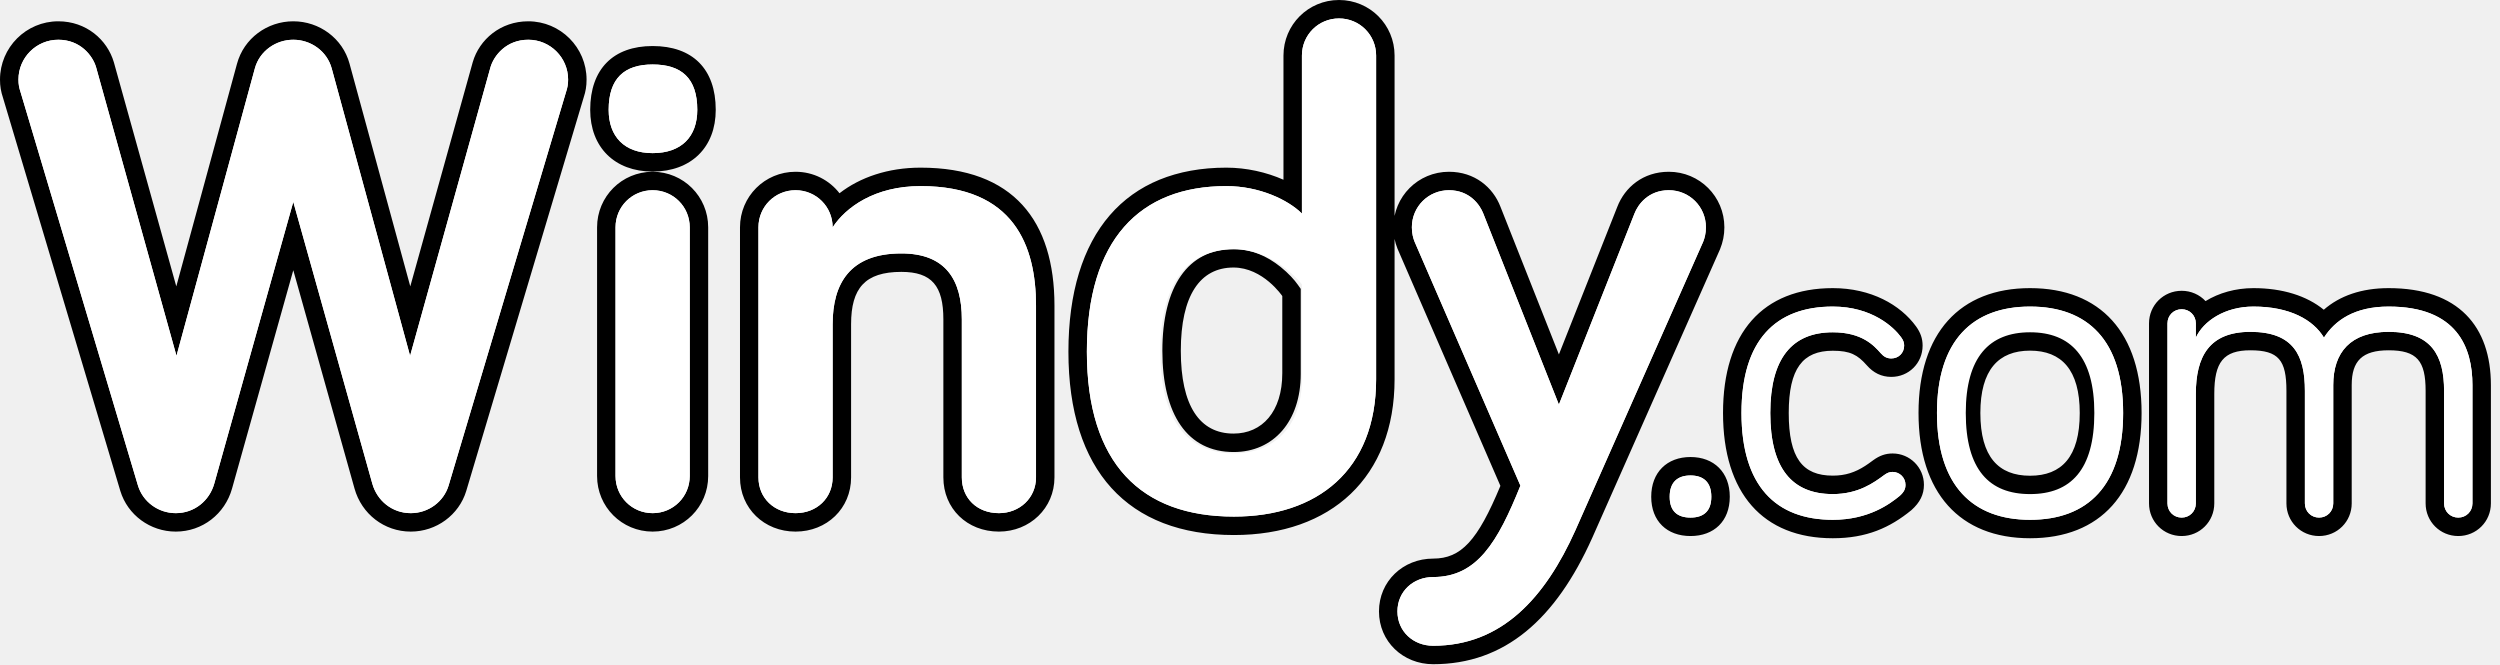
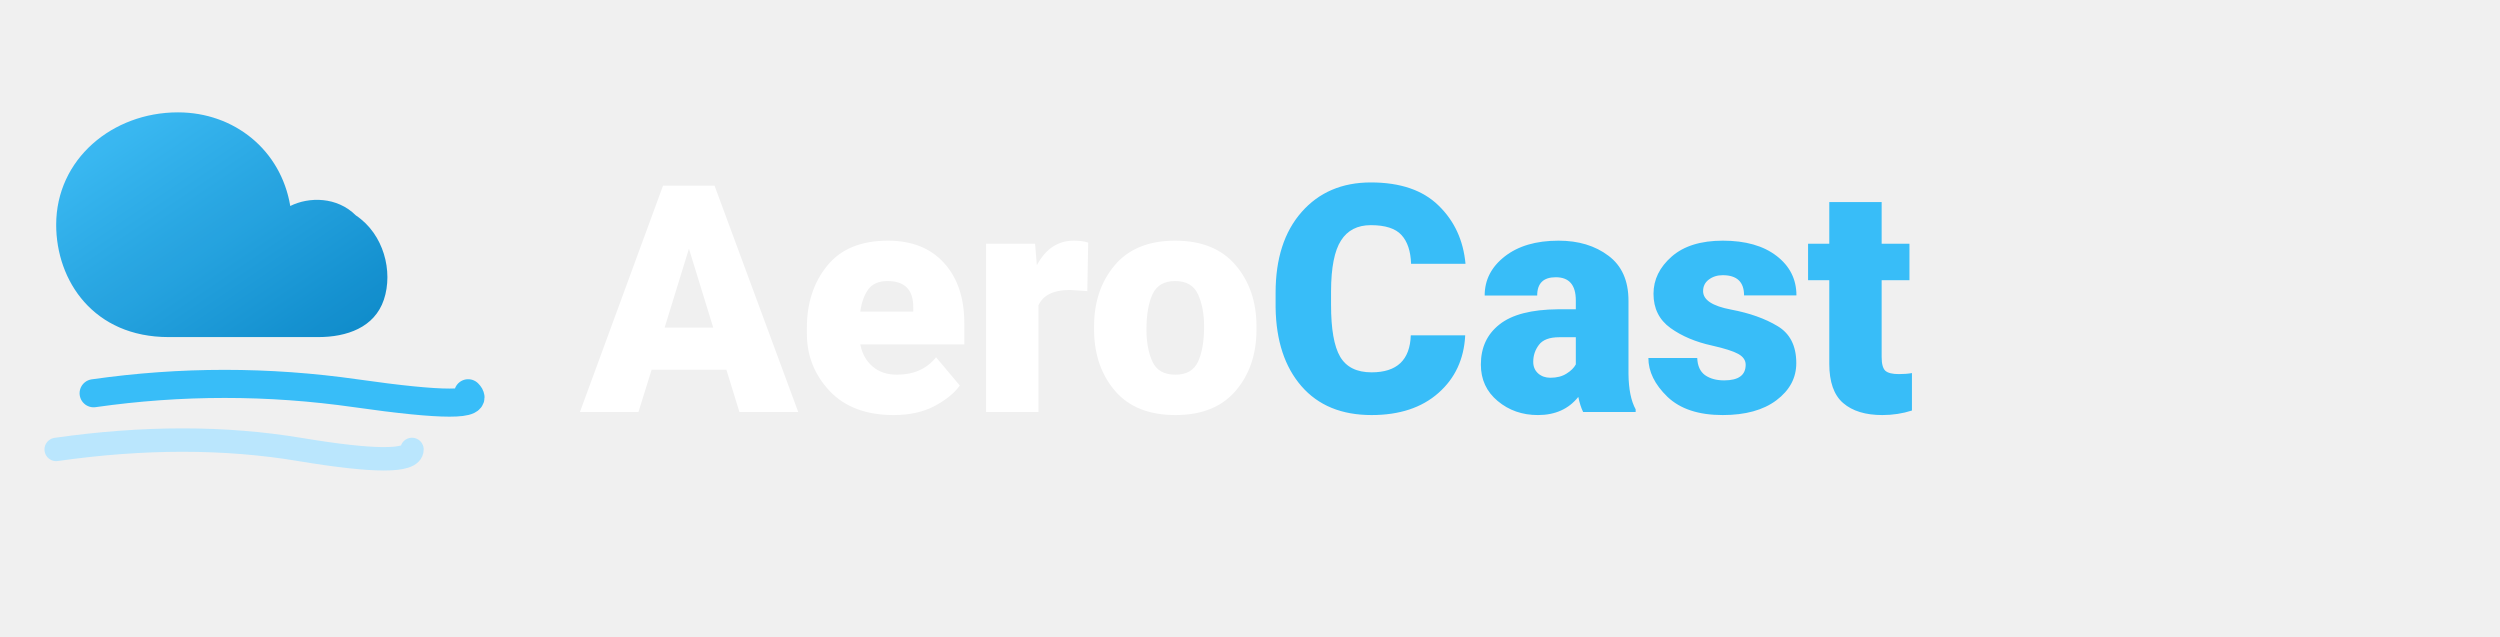
- <svg xmlns="http://www.w3.org/2000/svg" width="271px" height="72px" viewBox="0 0 271 72" version="1.1">
-   <defs />
-   <g id="Logo-export" stroke="none" stroke-width="1" fill="none" fill-rule="evenodd" transform="translate(-860, -961)">
-     <g id="Logo-finals/logo-text-windycom-white-outline" transform="translate(860, 961)">
-       <path d="M40.357,52.423 C40.878,54.285 42.517,55.625 44.528,55.625 C46.464,55.625 48.103,54.359 48.624,52.646 L61.36,9.969 C61.509,9.522 61.584,9.15 61.584,8.629 C61.584,6.245 59.647,4.309 57.264,4.309 C54.881,4.309 53.54,6.022 53.168,7.288 L44.453,38.57 L35.963,7.437 C35.441,5.501 33.654,4.309 31.792,4.309 C29.93,4.309 28.142,5.501 27.621,7.437 L19.13,38.57 L10.416,7.288 C10.044,6.022 8.703,4.309 6.32,4.309 C3.936,4.309 2,6.245 2,8.629 C2,9.15 2.074,9.522 2.223,9.969 L14.959,52.646 C15.481,54.359 17.119,55.625 19.056,55.625 C21.067,55.625 22.705,54.285 23.227,52.423 L31.792,21.886 L40.357,52.423 Z M31.792,29.292 L25.153,52.962 C24.382,55.714 21.938,57.625 19.056,57.625 C16.275,57.625 13.834,55.818 13.043,53.218 L0.326,10.602 C0.101,9.927 0,9.345 0,8.629 C0,5.141 2.832,2.309 6.32,2.309 C9.33,2.309 11.617,4.282 12.343,6.751 L19.11,31.043 L25.69,6.917 C26.435,4.15 28.975,2.309 31.792,2.309 C34.609,2.309 37.149,4.15 37.892,6.911 L44.474,31.043 L51.249,6.724 C51.967,4.282 54.254,2.309 57.264,2.309 C60.752,2.309 63.584,5.141 63.584,8.629 C63.584,9.345 63.483,9.927 63.277,10.541 L50.538,53.229 C49.749,55.818 47.308,57.625 44.528,57.625 C41.646,57.625 39.202,55.714 38.431,52.963 L31.792,29.292 Z M74.767,24.642 C74.767,22.407 72.979,20.62 70.745,20.62 C68.51,20.62 66.723,22.407 66.723,24.642 L66.723,51.604 C66.723,53.838 68.51,55.625 70.745,55.625 C72.979,55.625 74.767,53.838 74.767,51.604 L74.767,24.642 Z M76.767,24.642 L76.767,51.604 C76.767,54.942 74.084,57.625 70.745,57.625 C67.406,57.625 64.723,54.942 64.723,51.604 L64.723,24.642 C64.723,21.303 67.406,18.62 70.745,18.62 C74.084,18.62 76.767,21.303 76.767,24.642 Z M70.745,16.598 C73.873,16.598 75.586,14.811 75.586,11.906 C75.586,8.48 73.873,6.99 70.745,6.99 C67.691,6.99 65.978,8.48 65.978,11.906 C65.978,14.811 67.691,16.598 70.745,16.598 Z M70.745,18.598 C66.624,18.598 63.978,15.952 63.978,11.906 C63.978,7.472 66.489,4.99 70.745,4.99 C75.062,4.99 77.586,7.457 77.586,11.906 C77.586,15.967 74.925,18.598 70.745,18.598 Z M99.792,20.173 C94.802,20.173 91.674,22.482 90.258,24.642 C90.258,22.407 88.471,20.62 86.237,20.62 C84.002,20.62 82.215,22.407 82.215,24.642 L82.215,51.752 C82.215,53.987 83.928,55.625 86.237,55.625 C88.545,55.625 90.258,53.987 90.258,51.752 L90.258,35.143 C90.258,30.749 92.12,27.472 97.706,27.472 C102.548,27.472 104.261,30.377 104.261,34.622 L104.261,51.752 C104.261,53.987 105.899,55.625 108.283,55.625 C110.517,55.625 112.304,53.987 112.304,51.752 L112.304,33.133 C112.304,26.653 109.921,20.173 99.792,20.173 Z M99.792,18.173 C109.868,18.173 114.304,23.962 114.304,33.133 L114.304,51.752 C114.304,55.087 111.629,57.625 108.283,57.625 C104.829,57.625 102.261,55.125 102.261,51.752 L102.261,34.622 C102.261,30.994 101.01,29.472 97.706,29.472 C93.766,29.472 92.258,31.245 92.258,35.143 L92.258,51.752 C92.258,55.106 89.637,57.625 86.237,57.625 C82.837,57.625 80.215,55.106 80.215,51.752 L80.215,24.642 C80.215,21.303 82.898,18.62 86.237,18.62 C88.181,18.62 89.902,19.529 91.002,20.948 C93.226,19.223 96.257,18.173 99.792,18.173 Z M139,40.455 L139,32.091 C139,32.091 136.917,29 133.714,29 C130.083,29 128,32.03 128,38.03 C128,43.97 130.029,47 133.714,47 C136.811,47 139,44.636 139,40.455 Z M141,40.541 C141,45.654 138.066,49 133.731,49 C128.726,49 126,44.957 126,38.031 C126,31.083 128.758,27 133.731,27 C135.616,27 137.319,27.732 138.811,28.929 C139.69,29.635 140.318,30.344 140.681,30.861 L141,31.314 L141,40.541 Z M132.935,20.173 C123.551,20.173 117.816,25.982 117.816,38.123 C117.816,50.263 123.7,55.998 133.755,55.998 C142.767,55.998 149.172,51.008 149.172,41.102 L149.172,6.022 C149.172,3.788 147.384,2 145.15,2 C142.916,2 141.128,3.788 141.128,6.022 L141.128,23.152 C139.639,21.663 136.51,20.173 132.935,20.173 Z M139.128,6.022 C139.128,2.683 141.811,0 145.15,0 C148.489,0 151.172,2.683 151.172,6.022 L151.172,41.102 C151.172,51.732 144.297,57.998 133.755,57.998 C122.267,57.998 115.816,51.018 115.816,38.123 C115.816,25.294 122.066,18.173 132.935,18.173 C135.112,18.173 137.282,18.666 139.128,19.484 L139.128,6.022 Z M155.354,62.552 C153.194,62.552 151.481,64.116 151.481,66.276 C151.481,68.436 153.194,70 155.354,70 C162.802,70 167.494,64.786 170.771,57.487 L184.624,26.206 C184.773,25.834 184.922,25.312 184.922,24.642 C184.922,22.407 183.135,20.62 180.9,20.62 C178.666,20.62 177.549,22.184 177.176,23.152 L168.984,43.858 L160.791,23.152 C160.418,22.184 159.301,20.62 157.067,20.62 C154.832,20.62 153.045,22.407 153.045,24.642 C153.045,25.312 153.194,25.834 153.343,26.206 L164.813,52.646 C162.355,58.754 160.12,62.552 155.354,62.552 Z M151.486,26.949 C151.207,26.251 151.045,25.495 151.045,24.642 C151.045,21.303 153.728,18.62 157.067,18.62 C159.854,18.62 161.835,20.297 162.651,22.416 L168.984,38.422 L175.31,22.434 C176.132,20.297 178.113,18.62 180.9,18.62 C184.239,18.62 186.922,21.303 186.922,24.642 C186.922,25.495 186.76,26.251 186.453,27.016 L172.596,58.307 C168.629,67.142 163.117,72 155.354,72 C152.083,72 149.481,69.537 149.481,66.276 C149.481,63.015 152.083,60.552 155.354,60.552 C158.39,60.552 160.181,58.597 162.643,52.669 L151.486,26.949 Z M183.25,56.106 C184.644,56.106 185.508,55.433 185.508,53.848 C185.508,52.262 184.644,51.541 183.25,51.541 C181.857,51.541 180.992,52.262 180.992,53.848 C180.992,55.433 181.857,56.106 183.25,56.106 Z M183.25,58.106 C180.705,58.106 178.992,56.498 178.992,53.848 C178.992,51.202 180.705,49.541 183.25,49.541 C185.795,49.541 187.508,51.202 187.508,53.848 C187.508,56.498 185.795,58.106 183.25,58.106 Z M188.776,44.766 C188.776,52.646 192.476,56.346 198.675,56.346 C202.567,56.346 204.873,54.616 205.93,53.751 C206.411,53.319 206.555,52.983 206.555,52.55 C206.555,51.781 205.93,51.157 205.162,51.157 C204.825,51.157 204.585,51.253 204.249,51.493 C203.143,52.31 201.462,53.559 198.675,53.559 C194.254,53.559 191.899,50.772 191.899,44.766 C191.899,38.855 194.254,36.02 198.675,36.02 C201.846,36.02 203.143,37.462 203.864,38.279 C204.2,38.663 204.537,38.855 205.017,38.855 C205.786,38.855 206.411,38.279 206.411,37.462 C206.411,37.126 206.315,36.885 206.074,36.549 C205.306,35.492 202.951,33.233 198.675,33.233 C192.476,33.233 188.776,36.885 188.776,44.766 Z M186.776,44.766 C186.776,36.067 191.104,31.233 198.675,31.233 C202.831,31.233 205.998,33.043 207.702,35.387 C208.175,36.048 208.411,36.678 208.411,37.462 C208.411,39.378 206.897,40.855 205.017,40.855 C203.938,40.855 203.069,40.407 202.364,39.602 C201.367,38.471 200.576,38.02 198.675,38.02 C195.417,38.02 193.899,39.945 193.899,44.766 C193.899,49.658 195.398,51.559 198.675,51.559 C200.047,51.559 201.11,51.197 202.187,50.5 C202.446,50.333 202.639,50.196 203.086,49.866 C203.748,49.393 204.378,49.157 205.162,49.157 C207.035,49.157 208.555,50.677 208.555,52.55 C208.555,53.609 208.127,54.465 207.197,55.299 C204.875,57.199 202.338,58.346 198.675,58.346 C191.112,58.346 186.776,53.473 186.776,44.766 Z M220.057,33.233 C213.859,33.233 209.967,36.885 209.967,44.766 C209.967,52.646 213.859,56.346 220.057,56.346 C226.304,56.346 230.148,52.646 230.148,44.766 C230.148,36.885 226.304,33.233 220.057,33.233 Z M220.057,31.233 C227.695,31.233 232.148,36.086 232.148,44.766 C232.148,53.454 227.687,58.346 220.057,58.346 C212.46,58.346 207.967,53.436 207.967,44.766 C207.967,36.103 212.451,31.233 220.057,31.233 Z M220.057,51.569 C223.475,51.569 225.444,49.526 225.444,44.771 C225.444,40.091 223.475,38.01 220.057,38.01 C216.64,38.01 214.671,40.091 214.671,44.771 C214.671,49.526 216.64,51.569 220.057,51.569 Z M220.057,53.68 C215.278,53.68 212.654,50.527 212.654,44.77 C212.654,39.073 215.295,35.899 220.057,35.899 C224.82,35.899 227.461,39.073 227.461,44.77 C227.461,50.527 224.837,53.68 220.057,53.68 Z M258.931,33.233 C255.231,33.233 253.117,34.723 251.916,36.597 C250.762,34.675 248.216,33.233 244.275,33.233 C241.152,33.233 238.846,34.819 238.029,36.597 L238.029,35.059 C238.029,34.194 237.356,33.522 236.491,33.522 C235.626,33.522 234.953,34.194 234.953,35.059 L234.953,54.568 C234.953,55.433 235.626,56.106 236.491,56.106 C237.356,56.106 238.029,55.433 238.029,54.568 L238.029,42.7 C238.029,38.663 239.47,35.972 243.939,35.972 C248.648,35.972 249.849,38.567 249.849,42.363 L249.849,54.568 C249.849,55.433 250.522,56.106 251.387,56.106 C252.252,56.106 252.925,55.433 252.925,54.568 L252.925,41.739 C252.925,38.183 254.799,35.972 258.931,35.972 C263.592,35.972 264.937,38.567 264.937,42.363 L264.937,54.568 C264.937,55.433 265.61,56.106 266.475,56.106 C267.34,56.106 268.013,55.433 268.013,54.568 L268.013,41.739 C268.013,37.654 266.331,33.233 258.931,33.233 Z M244.275,31.233 C247.423,31.233 250.059,32.069 251.898,33.575 C253.635,32.062 255.986,31.233 258.931,31.233 C266.525,31.233 270.013,35.422 270.013,41.739 L270.013,54.568 C270.013,56.538 268.445,58.106 266.475,58.106 C264.506,58.106 262.937,56.538 262.937,54.568 L262.937,42.363 C262.937,39.118 262,37.972 258.931,37.972 C256.064,37.972 254.925,39.125 254.925,41.739 L254.925,54.568 C254.925,56.538 253.356,58.106 251.387,58.106 C249.417,58.106 247.849,56.538 247.849,54.568 L247.849,42.363 C247.849,39.044 247.001,37.972 243.939,37.972 C241.028,37.972 240.029,39.252 240.029,42.7 L240.029,54.568 C240.029,56.538 238.461,58.106 236.491,58.106 C234.522,58.106 232.953,56.538 232.953,54.568 L232.953,35.059 C232.953,33.09 234.522,31.522 236.491,31.522 C237.519,31.522 238.438,31.949 239.082,32.638 C240.532,31.75 242.336,31.233 244.275,31.233 Z" id="Windy-outline" fill="#000000" fill-rule="nonzero" />
-       <path d="M40.357,52.423 L31.792,21.886 L23.227,52.423 C22.705,54.285 21.067,55.625 19.056,55.625 C17.119,55.625 15.481,54.359 14.959,52.646 L2.223,9.969 C2.074,9.522 2,9.15 2,8.629 C2,6.245 3.936,4.309 6.32,4.309 C8.703,4.309 10.044,6.022 10.416,7.288 L19.13,38.57 L27.621,7.437 C28.142,5.501 29.93,4.309 31.792,4.309 C33.654,4.309 35.441,5.501 35.963,7.437 L44.453,38.57 L53.168,7.288 C53.54,6.022 54.881,4.309 57.264,4.309 C59.647,4.309 61.584,6.245 61.584,8.629 C61.584,9.15 61.509,9.522 61.36,9.969 L48.624,52.646 C48.103,54.359 46.464,55.625 44.528,55.625 C42.517,55.625 40.878,54.285 40.357,52.423 Z M74.767,24.642 L74.767,51.604 C74.767,53.838 72.979,55.625 70.745,55.625 C68.51,55.625 66.723,53.838 66.723,51.604 L66.723,24.642 C66.723,22.407 68.51,20.62 70.745,20.62 C72.979,20.62 74.767,22.407 74.767,24.642 Z M70.745,16.598 C67.691,16.598 65.978,14.811 65.978,11.906 C65.978,8.48 67.691,6.99 70.745,6.99 C73.873,6.99 75.586,8.48 75.586,11.906 C75.586,14.811 73.873,16.598 70.745,16.598 Z M99.792,20.173 C109.921,20.173 112.304,26.653 112.304,33.133 L112.304,51.752 C112.304,53.987 110.517,55.625 108.283,55.625 C105.899,55.625 104.261,53.987 104.261,51.752 L104.261,34.622 C104.261,30.377 102.548,27.472 97.706,27.472 C92.12,27.472 90.258,30.749 90.258,35.143 L90.258,51.752 C90.258,53.987 88.545,55.625 86.237,55.625 C83.928,55.625 82.215,53.987 82.215,51.752 L82.215,24.642 C82.215,22.407 84.002,20.62 86.237,20.62 C88.471,20.62 90.258,22.407 90.258,24.642 C91.674,22.482 94.802,20.173 99.792,20.173 Z M141.128,41.102 L141.128,30.824 C141.128,30.824 138.223,27.025 133.755,27.025 C128.69,27.025 125.785,30.749 125.785,38.123 C125.785,45.422 128.616,49.146 133.755,49.146 C138.074,49.146 141.128,46.241 141.128,41.102 Z M132.935,20.173 C136.51,20.173 139.639,21.663 141.128,23.152 L141.128,6.022 C141.128,3.788 142.916,2 145.15,2 C147.384,2 149.172,3.788 149.172,6.022 L149.172,41.102 C149.172,51.008 142.767,55.998 133.755,55.998 C123.7,55.998 117.816,50.263 117.816,38.123 C117.816,25.982 123.551,20.173 132.935,20.173 Z M155.354,62.552 C160.12,62.552 162.355,58.754 164.813,52.646 L153.343,26.206 C153.194,25.834 153.045,25.312 153.045,24.642 C153.045,22.407 154.832,20.62 157.067,20.62 C159.301,20.62 160.418,22.184 160.791,23.152 L168.984,43.858 L177.176,23.152 C177.549,22.184 178.666,20.62 180.9,20.62 C183.135,20.62 184.922,22.407 184.922,24.642 C184.922,25.312 184.773,25.834 184.624,26.206 L170.771,57.487 C167.494,64.786 162.802,70 155.354,70 C153.194,70 151.481,68.436 151.481,66.276 C151.481,64.116 153.194,62.552 155.354,62.552 Z M183.25,56.106 C181.857,56.106 180.992,55.433 180.992,53.848 C180.992,52.262 181.857,51.541 183.25,51.541 C184.644,51.541 185.508,52.262 185.508,53.848 C185.508,55.433 184.644,56.106 183.25,56.106 Z M188.776,44.766 C188.776,36.885 192.476,33.233 198.675,33.233 C202.951,33.233 205.306,35.492 206.074,36.549 C206.315,36.885 206.411,37.126 206.411,37.462 C206.411,38.279 205.786,38.855 205.017,38.855 C204.537,38.855 204.2,38.663 203.864,38.279 C203.143,37.462 201.846,36.02 198.675,36.02 C194.254,36.02 191.899,38.855 191.899,44.766 C191.899,50.772 194.254,53.559 198.675,53.559 C201.462,53.559 203.143,52.31 204.249,51.493 C204.585,51.253 204.825,51.157 205.162,51.157 C205.93,51.157 206.555,51.781 206.555,52.55 C206.555,52.983 206.411,53.319 205.93,53.751 C204.873,54.616 202.567,56.346 198.675,56.346 C192.476,56.346 188.776,52.646 188.776,44.766 Z M220.057,33.233 C226.304,33.233 230.148,36.885 230.148,44.766 C230.148,52.646 226.304,56.346 220.057,56.346 C213.859,56.346 209.967,52.646 209.967,44.766 C209.967,36.885 213.859,33.233 220.057,33.233 Z M220.057,53.559 C224.478,53.559 227.025,50.916 227.025,44.766 C227.025,38.711 224.478,36.02 220.057,36.02 C215.637,36.02 213.09,38.711 213.09,44.766 C213.09,50.916 215.637,53.559 220.057,53.559 Z M258.931,33.233 C266.331,33.233 268.013,37.654 268.013,41.739 L268.013,54.568 C268.013,55.433 267.34,56.106 266.475,56.106 C265.61,56.106 264.937,55.433 264.937,54.568 L264.937,42.363 C264.937,38.567 263.592,35.972 258.931,35.972 C254.799,35.972 252.925,38.183 252.925,41.739 L252.925,54.568 C252.925,55.433 252.252,56.106 251.387,56.106 C250.522,56.106 249.849,55.433 249.849,54.568 L249.849,42.363 C249.849,38.567 248.648,35.972 243.939,35.972 C239.47,35.972 238.029,38.663 238.029,42.7 L238.029,54.568 C238.029,55.433 237.356,56.106 236.491,56.106 C235.626,56.106 234.953,55.433 234.953,54.568 L234.953,35.059 C234.953,34.194 235.626,33.522 236.491,33.522 C237.356,33.522 238.029,34.194 238.029,35.059 L238.029,36.597 C238.846,34.819 241.152,33.233 244.275,33.233 C248.216,33.233 250.762,34.675 251.916,36.597 C253.117,34.723 255.231,33.233 258.931,33.233 Z" id="Windy" fill="#FFFFFF" fill-rule="evenodd" />
-     </g>
+ <svg xmlns="http://www.w3.org/2000/svg" width="267px" height="68px" viewBox="0 0 267 68" version="1.1">
+   <defs>
+     <linearGradient id="aeroGrad" x1="0%" y1="0%" x2="100%" y2="100%">
+       <stop offset="0%" stop-color="#38bdf8" />
+       <stop offset="100%" stop-color="#0284c7" />
+     </linearGradient>
+   </defs>
+   <g transform="translate(6, 12)">
+     <path d="M12 24 C4 24 0 18 0 12 C0 5 6 0 13 0 C19 0 24 4 25 10 C27 9 30 9 32 11 C35 13 36 17 35 20 C34 23 31 24 28 24 Z" fill="url(#aeroGrad)" opacity="0.95" />
+     <path d="M4 30 Q 18 28 32 30 T 44 30" stroke="#38bdf8" stroke-width="3" stroke-linecap="round" fill="none" />
+     <path d="M0 36 Q 14 34 26 36 T 38 36" stroke="#bae6fd" stroke-width="2.5" stroke-linecap="round" fill="none" />
  </g>
+   <text x="62" y="44" font-family="-apple-system, BlinkMacSystemFont, 'Segoe UI', Roboto, sans-serif" font-size="34" font-weight="800" fill="#FFFFFF">
+         Aero<tspan fill="#38bdf8">Cast</tspan>
+   </text>
</svg>
